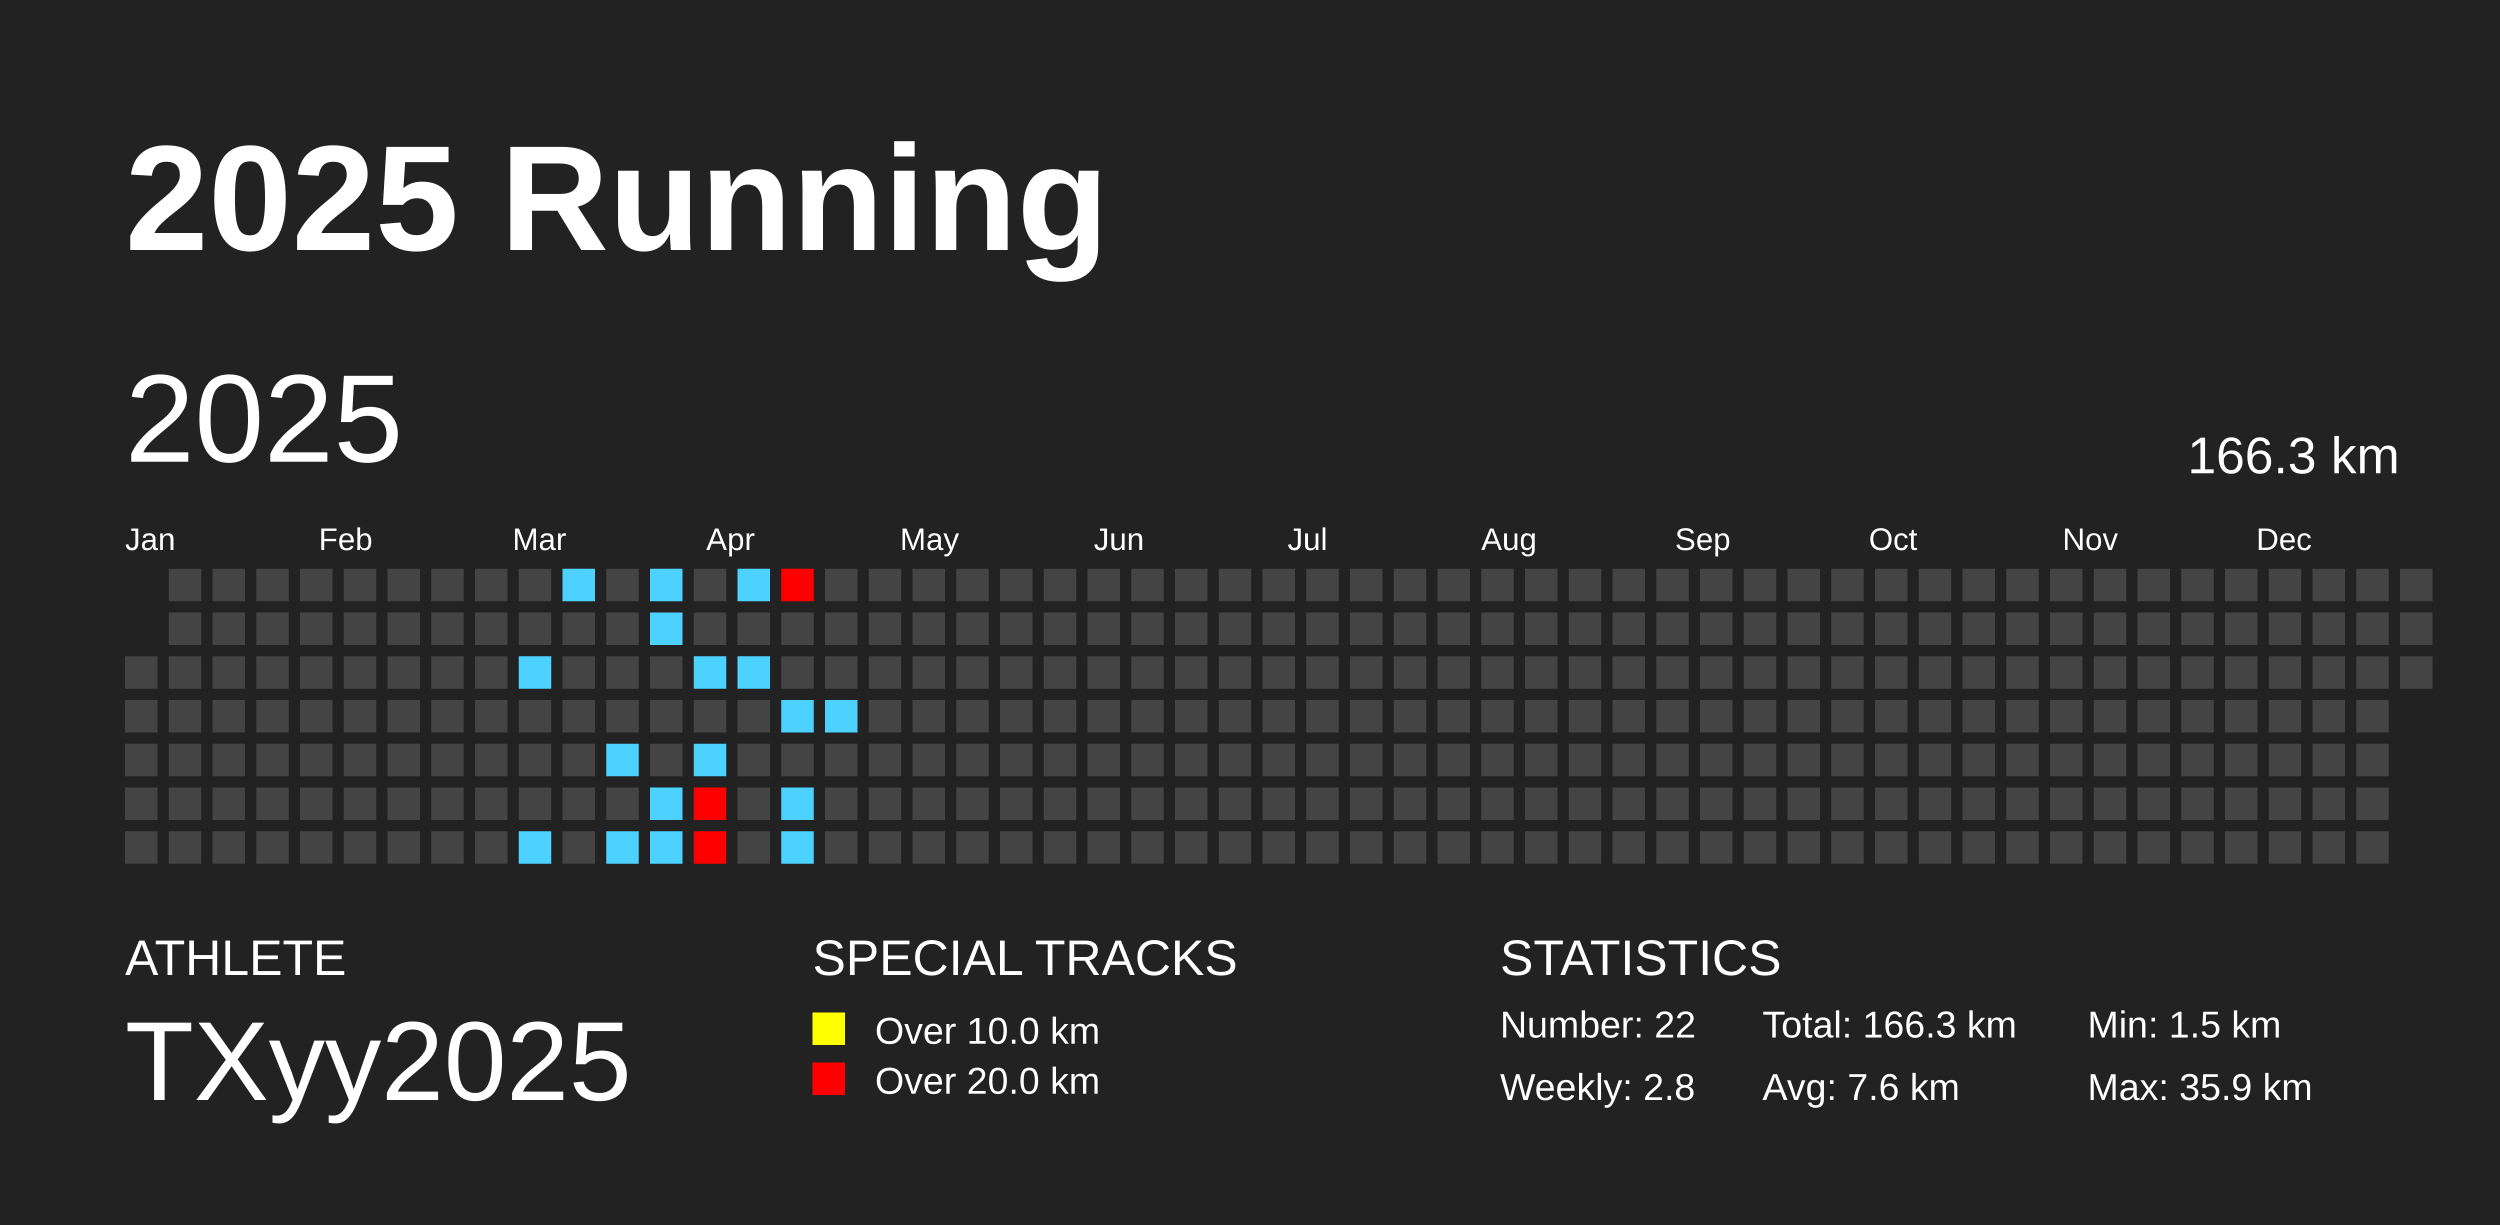
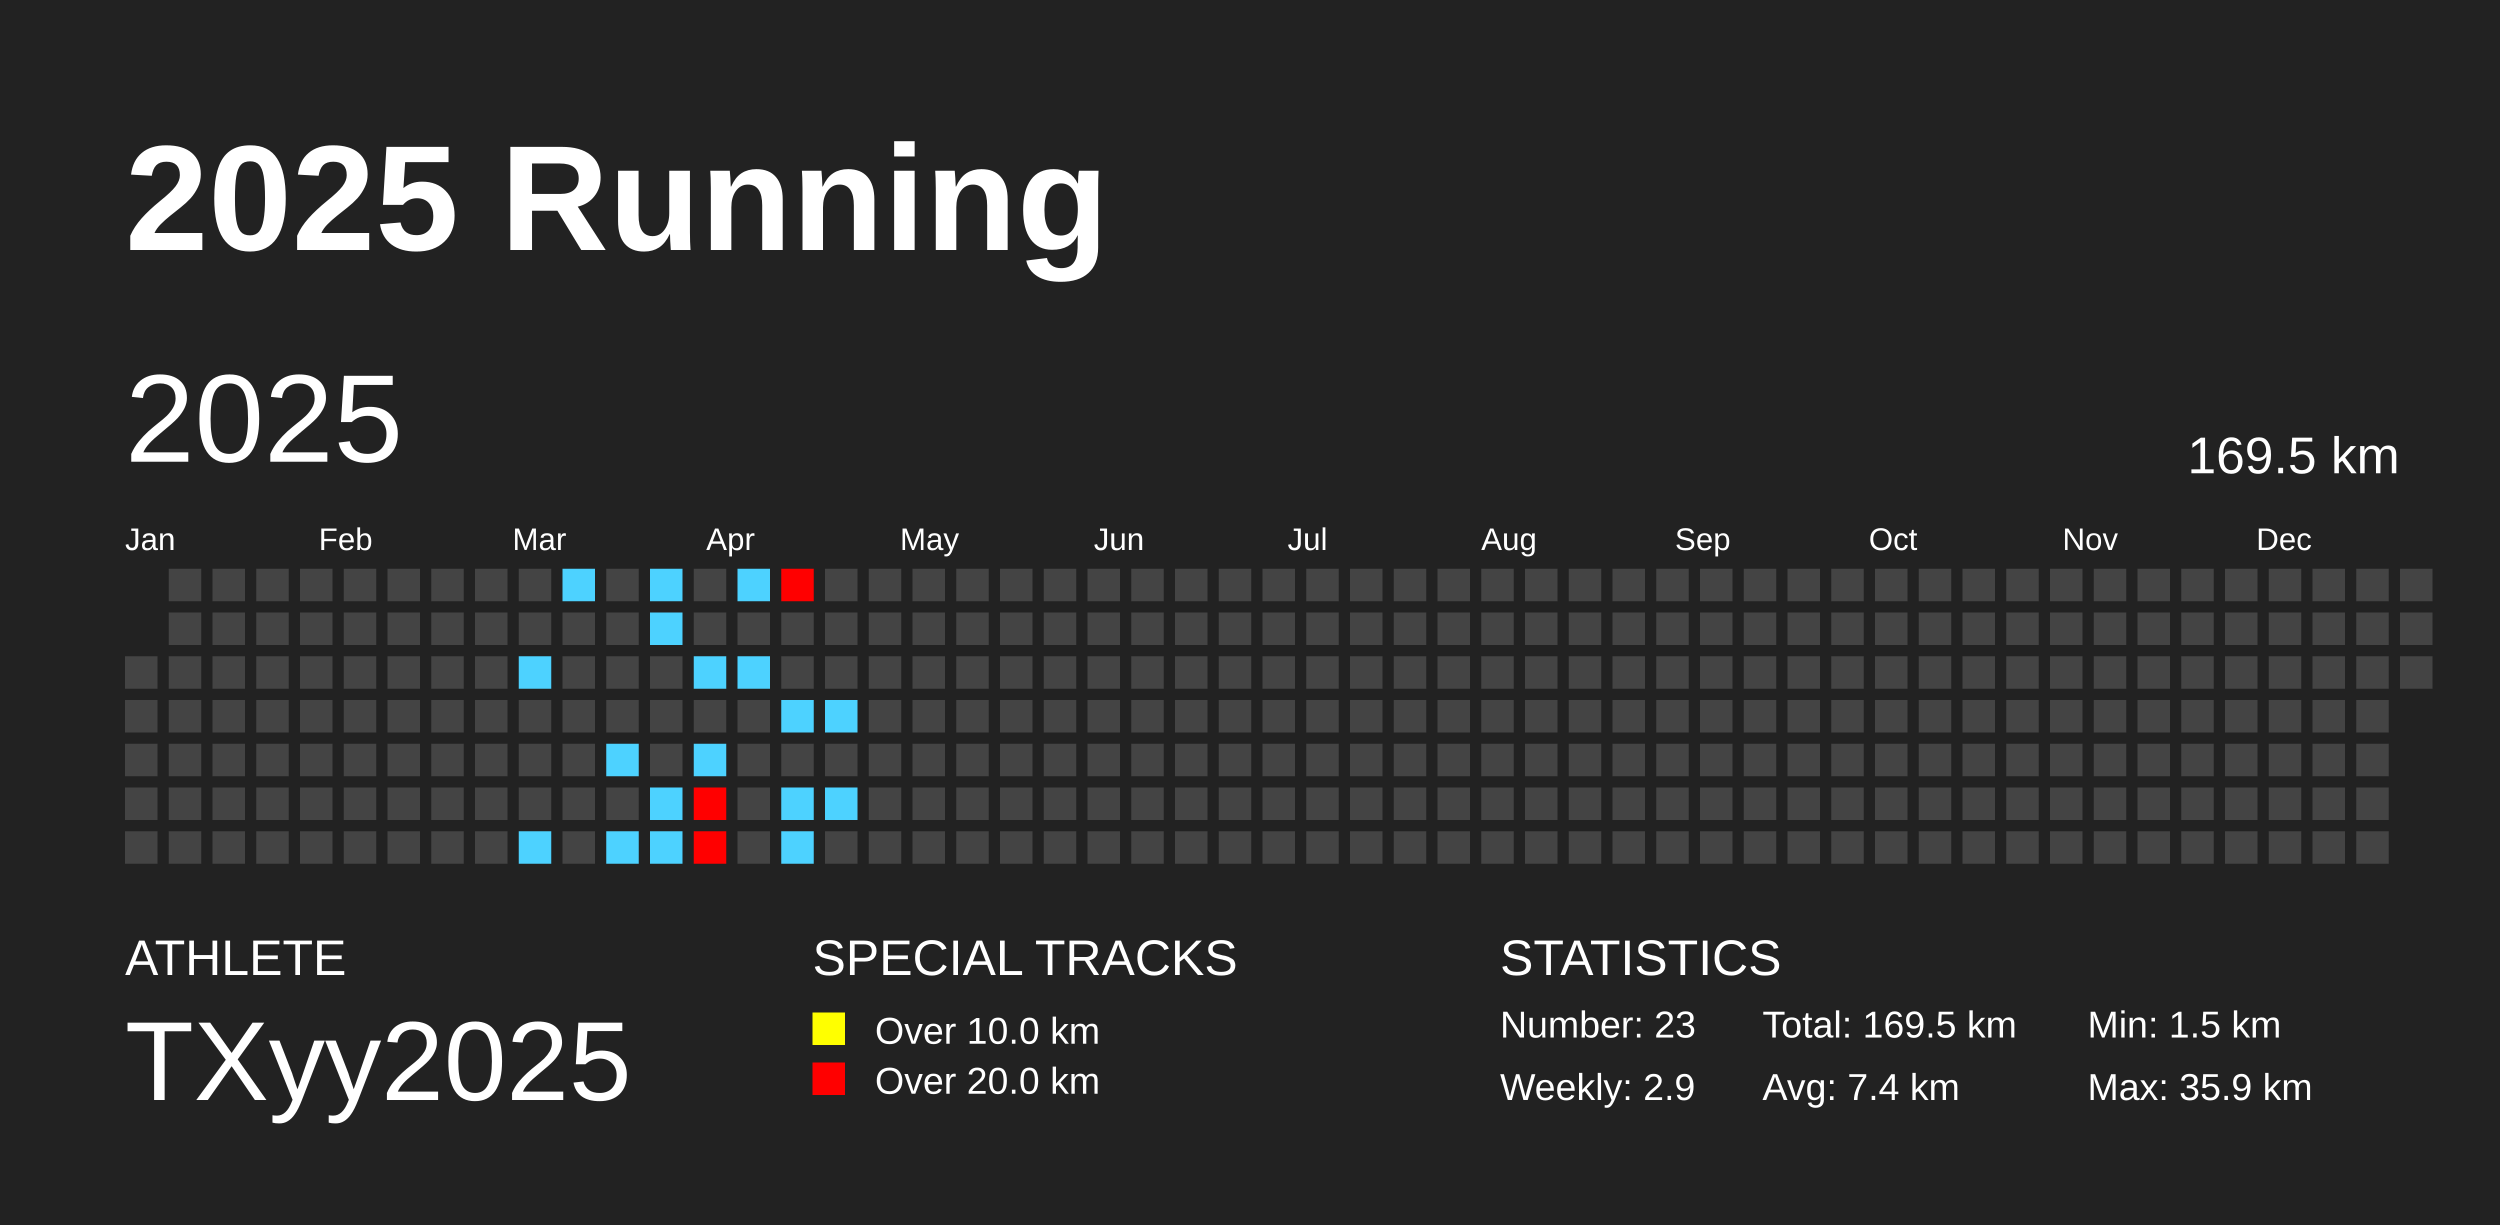
<svg xmlns="http://www.w3.org/2000/svg" baseProfile="full" height="98mm" version="1.1" viewBox="0,0,200,98" width="200mm">
  <defs />
  <rect fill="#222222" height="98" width="200" x="0" y="0" />
  <text fill="#FFFFFF" style="font-size:12px; font-family:Arial; font-weight:bold;" x="10" y="20">2025 Running</text>
  <text fill="#FFFFFF" style="font-size:4px; font-family:Arial" x="10" y="78">ATHLETE</text>
  <text fill="#FFFFFF" style="font-size:9px; font-family:Arial" x="10" y="88">TXyy2025</text>
  <text fill="#FFFFFF" style="font-size:4px; font-family:Arial" x="65" y="78">SPECIAL TRACKS</text>
  <rect fill="yellow" height="2.6" width="2.6" x="65" y="81" />
  <text fill="#FFFFFF" style="font-size:3px; font-family:Arial" x="70" y="83.5">Over 10.0 km</text>
  <rect fill="red" height="2.6" width="2.6" x="65" y="85" />
  <text fill="#FFFFFF" style="font-size:3px; font-family:Arial" x="70" y="87.5">Over 20.0 km</text>
  <text fill="#FFFFFF" style="font-size:4px; font-family:Arial" x="120" y="78">STATISTICS</text>
-   <text fill="#FFFFFF" style="font-size:3px; font-family:Arial" x="120" y="83">Number: 22</text>
-   <text fill="#FFFFFF" style="font-size:3px; font-family:Arial" x="120" y="88">Weekly: 2.8</text>
-   <text fill="#FFFFFF" style="font-size:3px; font-family:Arial" x="141" y="83">Total: 166.3 km</text>
-   <text fill="#FFFFFF" style="font-size:3px; font-family:Arial" x="141" y="88">Avg: 7.6 km</text>
+   <text fill="#FFFFFF" style="font-size:3px; font-family:Arial" x="120" y="83">Number: 23</text>
+   <text fill="#FFFFFF" style="font-size:3px; font-family:Arial" x="120" y="88">Weekly: 2.9</text>
+   <text fill="#FFFFFF" style="font-size:3px; font-family:Arial" x="141" y="83">Total: 169.5 km</text>
+   <text fill="#FFFFFF" style="font-size:3px; font-family:Arial" x="141" y="88">Avg: 7.4 km</text>
  <text fill="#FFFFFF" style="font-size:3px; font-family:Arial" x="167" y="83">Min: 1.5 km</text>
  <text fill="#FFFFFF" style="font-size:3px; font-family:Arial" x="167" y="88">Max: 35.9 km</text>
  <text dominant-baseline="hanging" fill="#FFFFFF" style="font-size:10.0px; font-family:Arial;" x="10" y="30">2025</text>
-   <text dominant-baseline="hanging" fill="#FFFFFF" style="font-size:4.125px; font-family:Arial;" x="175" y="35">166.3 km</text>
+   <text dominant-baseline="hanging" fill="#FFFFFF" style="font-size:4.125px; font-family:Arial;" x="175" y="35">169.5 km</text>
  <text fill="#FFFFFF" style="font-size:2.5px; font-family:Arial" x="10.0" y="44">Jan</text>
  <text fill="#FFFFFF" style="font-size:2.5px; font-family:Arial" x="25.5" y="44">Feb</text>
  <text fill="#FFFFFF" style="font-size:2.5px; font-family:Arial" x="41.0" y="44">Mar</text>
  <text fill="#FFFFFF" style="font-size:2.5px; font-family:Arial" x="56.5" y="44">Apr</text>
  <text fill="#FFFFFF" style="font-size:2.5px; font-family:Arial" x="72.0" y="44">May</text>
  <text fill="#FFFFFF" style="font-size:2.5px; font-family:Arial" x="87.5" y="44">Jun</text>
  <text fill="#FFFFFF" style="font-size:2.5px; font-family:Arial" x="103.0" y="44">Jul</text>
  <text fill="#FFFFFF" style="font-size:2.5px; font-family:Arial" x="118.5" y="44">Aug</text>
  <text fill="#FFFFFF" style="font-size:2.5px; font-family:Arial" x="134.0" y="44">Sep</text>
  <text fill="#FFFFFF" style="font-size:2.5px; font-family:Arial" x="149.5" y="44">Oct</text>
  <text fill="#FFFFFF" style="font-size:2.5px; font-family:Arial" x="165.0" y="44">Nov</text>
  <text fill="#FFFFFF" style="font-size:2.5px; font-family:Arial" x="180.5" y="44">Dec</text>
  <rect fill="#444444" height="2.6" width="2.6" x="10.0" y="52.5" />
  <rect fill="#444444" height="2.6" width="2.6" x="10.0" y="56.0" />
  <rect fill="#444444" height="2.6" width="2.6" x="10.0" y="59.5" />
  <rect fill="#444444" height="2.6" width="2.6" x="10.0" y="63.0" />
  <rect fill="#444444" height="2.6" width="2.6" x="10.0" y="66.5" />
  <rect fill="#444444" height="2.6" width="2.6" x="13.5" y="45.5" />
  <rect fill="#444444" height="2.6" width="2.6" x="13.5" y="49.0" />
  <rect fill="#444444" height="2.6" width="2.6" x="13.5" y="52.5" />
  <rect fill="#444444" height="2.6" width="2.6" x="13.5" y="56.0" />
  <rect fill="#444444" height="2.6" width="2.6" x="13.5" y="59.5" />
  <rect fill="#444444" height="2.6" width="2.6" x="13.5" y="63.0" />
  <rect fill="#444444" height="2.6" width="2.6" x="13.5" y="66.5" />
  <rect fill="#444444" height="2.6" width="2.6" x="17.0" y="45.5" />
  <rect fill="#444444" height="2.6" width="2.6" x="17.0" y="49.0" />
  <rect fill="#444444" height="2.6" width="2.6" x="17.0" y="52.5" />
  <rect fill="#444444" height="2.6" width="2.6" x="17.0" y="56.0" />
  <rect fill="#444444" height="2.6" width="2.6" x="17.0" y="59.5" />
  <rect fill="#444444" height="2.6" width="2.6" x="17.0" y="63.0" />
  <rect fill="#444444" height="2.6" width="2.6" x="17.0" y="66.5" />
  <rect fill="#444444" height="2.6" width="2.6" x="20.5" y="45.5" />
  <rect fill="#444444" height="2.6" width="2.6" x="20.5" y="49.0" />
  <rect fill="#444444" height="2.6" width="2.6" x="20.5" y="52.5" />
  <rect fill="#444444" height="2.6" width="2.6" x="20.5" y="56.0" />
  <rect fill="#444444" height="2.6" width="2.6" x="20.5" y="59.5" />
  <rect fill="#444444" height="2.6" width="2.6" x="20.5" y="63.0" />
  <rect fill="#444444" height="2.6" width="2.6" x="20.5" y="66.5" />
  <rect fill="#444444" height="2.6" width="2.6" x="24.0" y="45.5" />
  <rect fill="#444444" height="2.6" width="2.6" x="24.0" y="49.0" />
  <rect fill="#444444" height="2.6" width="2.6" x="24.0" y="52.5" />
  <rect fill="#444444" height="2.6" width="2.6" x="24.0" y="56.0" />
  <rect fill="#444444" height="2.6" width="2.6" x="24.0" y="59.5" />
  <rect fill="#444444" height="2.6" width="2.6" x="24.0" y="63.0" />
  <rect fill="#444444" height="2.6" width="2.6" x="24.0" y="66.5" />
  <rect fill="#444444" height="2.6" width="2.6" x="27.5" y="45.5" />
  <rect fill="#444444" height="2.6" width="2.6" x="27.5" y="49.0" />
  <rect fill="#444444" height="2.6" width="2.6" x="27.5" y="52.5" />
  <rect fill="#444444" height="2.6" width="2.6" x="27.5" y="56.0" />
  <rect fill="#444444" height="2.6" width="2.6" x="27.5" y="59.5" />
  <rect fill="#444444" height="2.6" width="2.6" x="27.5" y="63.0" />
  <rect fill="#444444" height="2.6" width="2.6" x="27.5" y="66.5" />
  <rect fill="#444444" height="2.6" width="2.6" x="31.0" y="45.5" />
  <rect fill="#444444" height="2.6" width="2.6" x="31.0" y="49.0" />
  <rect fill="#444444" height="2.6" width="2.6" x="31.0" y="52.5" />
  <rect fill="#444444" height="2.6" width="2.6" x="31.0" y="56.0" />
  <rect fill="#444444" height="2.6" width="2.6" x="31.0" y="59.5" />
  <rect fill="#444444" height="2.6" width="2.6" x="31.0" y="63.0" />
  <rect fill="#444444" height="2.6" width="2.6" x="31.0" y="66.5" />
  <rect fill="#444444" height="2.6" width="2.6" x="34.5" y="45.5" />
  <rect fill="#444444" height="2.6" width="2.6" x="34.5" y="49.0" />
  <rect fill="#444444" height="2.6" width="2.6" x="34.5" y="52.5" />
  <rect fill="#444444" height="2.6" width="2.6" x="34.5" y="56.0" />
  <rect fill="#444444" height="2.6" width="2.6" x="34.5" y="59.5" />
  <rect fill="#444444" height="2.6" width="2.6" x="34.5" y="63.0" />
  <rect fill="#444444" height="2.6" width="2.6" x="34.5" y="66.5" />
  <rect fill="#444444" height="2.6" width="2.6" x="38.0" y="45.5" />
  <rect fill="#444444" height="2.6" width="2.6" x="38.0" y="49.0" />
  <rect fill="#444444" height="2.6" width="2.6" x="38.0" y="52.5" />
  <rect fill="#444444" height="2.6" width="2.6" x="38.0" y="56.0" />
  <rect fill="#444444" height="2.6" width="2.6" x="38.0" y="59.5" />
  <rect fill="#444444" height="2.6" width="2.6" x="38.0" y="63.0" />
  <rect fill="#444444" height="2.6" width="2.6" x="38.0" y="66.5" />
  <rect fill="#444444" height="2.6" width="2.6" x="41.5" y="45.5" />
  <rect fill="#444444" height="2.6" width="2.6" x="41.5" y="49.0" />
  <rect fill="#4dd2ff" height="2.6" width="2.6" x="41.5" y="52.5" />
  <rect fill="#444444" height="2.6" width="2.6" x="41.5" y="56.0" />
  <rect fill="#444444" height="2.6" width="2.6" x="41.5" y="59.5" />
  <rect fill="#444444" height="2.6" width="2.6" x="41.5" y="63.0" />
  <rect fill="#4dd2ff" height="2.6" width="2.6" x="41.5" y="66.5" />
  <rect fill="#4dd2ff" height="2.6" width="2.6" x="45.0" y="45.5" />
  <rect fill="#444444" height="2.6" width="2.6" x="45.0" y="49.0" />
  <rect fill="#444444" height="2.6" width="2.6" x="45.0" y="52.5" />
  <rect fill="#444444" height="2.6" width="2.6" x="45.0" y="56.0" />
  <rect fill="#444444" height="2.6" width="2.6" x="45.0" y="59.5" />
  <rect fill="#444444" height="2.6" width="2.6" x="45.0" y="63.0" />
  <rect fill="#444444" height="2.6" width="2.6" x="45.0" y="66.5" />
  <rect fill="#444444" height="2.6" width="2.6" x="48.5" y="45.5" />
  <rect fill="#444444" height="2.6" width="2.6" x="48.5" y="49.0" />
  <rect fill="#444444" height="2.6" width="2.6" x="48.5" y="52.5" />
  <rect fill="#444444" height="2.6" width="2.6" x="48.5" y="56.0" />
  <rect fill="#4dd2ff" height="2.6" width="2.6" x="48.5" y="59.5" />
  <rect fill="#444444" height="2.6" width="2.6" x="48.5" y="63.0" />
  <rect fill="#4dd2ff" height="2.6" width="2.6" x="48.5" y="66.5" />
  <rect fill="#4dd2ff" height="2.6" width="2.6" x="52.0" y="45.5" />
  <rect fill="#4dd2ff" height="2.6" width="2.6" x="52.0" y="49.0" />
  <rect fill="#444444" height="2.6" width="2.6" x="52.0" y="52.5" />
  <rect fill="#444444" height="2.6" width="2.6" x="52.0" y="56.0" />
  <rect fill="#444444" height="2.6" width="2.6" x="52.0" y="59.5" />
  <rect fill="#4dd2ff" height="2.6" width="2.6" x="52.0" y="63.0" />
  <rect fill="#4dd2ff" height="2.6" width="2.6" x="52.0" y="66.5" />
  <rect fill="#444444" height="2.6" width="2.6" x="55.5" y="45.5" />
  <rect fill="#444444" height="2.6" width="2.6" x="55.5" y="49.0" />
  <rect fill="#4dd2ff" height="2.6" width="2.6" x="55.5" y="52.5" />
  <rect fill="#444444" height="2.6" width="2.6" x="55.5" y="56.0" />
  <rect fill="#4dd2ff" height="2.6" width="2.6" x="55.5" y="59.5" />
  <rect fill="red" height="2.6" width="2.6" x="55.5" y="63.0" />
  <rect fill="red" height="2.6" width="2.6" x="55.5" y="66.5" />
  <rect fill="#4dd2ff" height="2.6" width="2.6" x="59.0" y="45.5" />
  <rect fill="#444444" height="2.6" width="2.6" x="59.0" y="49.0" />
  <rect fill="#4dd2ff" height="2.6" width="2.6" x="59.0" y="52.5" />
  <rect fill="#444444" height="2.6" width="2.6" x="59.0" y="56.0" />
  <rect fill="#444444" height="2.6" width="2.6" x="59.0" y="59.5" />
  <rect fill="#444444" height="2.6" width="2.6" x="59.0" y="63.0" />
  <rect fill="#444444" height="2.6" width="2.6" x="59.0" y="66.5" />
  <rect fill="red" height="2.6" width="2.6" x="62.5" y="45.5" />
  <rect fill="#444444" height="2.6" width="2.6" x="62.5" y="49.0" />
  <rect fill="#444444" height="2.6" width="2.6" x="62.5" y="52.5" />
  <rect fill="#4dd2ff" height="2.6" width="2.6" x="62.5" y="56.0" />
  <rect fill="#444444" height="2.6" width="2.6" x="62.5" y="59.5" />
  <rect fill="#4dd2ff" height="2.6" width="2.6" x="62.5" y="63.0" />
  <rect fill="#4dd2ff" height="2.6" width="2.6" x="62.5" y="66.5" />
  <rect fill="#444444" height="2.6" width="2.6" x="66.0" y="45.5" />
  <rect fill="#444444" height="2.6" width="2.6" x="66.0" y="49.0" />
  <rect fill="#444444" height="2.6" width="2.6" x="66.0" y="52.5" />
  <rect fill="#4dd2ff" height="2.6" width="2.6" x="66.0" y="56.0" />
  <rect fill="#444444" height="2.6" width="2.6" x="66.0" y="59.5" />
-   <rect fill="#444444" height="2.6" width="2.6" x="66.0" y="63.0" />
+   <rect fill="#4dd2ff" height="2.6" width="2.6" x="66.0" y="63.0" />
  <rect fill="#444444" height="2.6" width="2.6" x="66.0" y="66.5" />
  <rect fill="#444444" height="2.6" width="2.6" x="69.5" y="45.5" />
  <rect fill="#444444" height="2.6" width="2.6" x="69.5" y="49.0" />
  <rect fill="#444444" height="2.6" width="2.6" x="69.5" y="52.5" />
  <rect fill="#444444" height="2.6" width="2.6" x="69.5" y="56.0" />
  <rect fill="#444444" height="2.6" width="2.6" x="69.5" y="59.5" />
  <rect fill="#444444" height="2.6" width="2.6" x="69.5" y="63.0" />
  <rect fill="#444444" height="2.6" width="2.6" x="69.5" y="66.5" />
  <rect fill="#444444" height="2.6" width="2.6" x="73.0" y="45.5" />
  <rect fill="#444444" height="2.6" width="2.6" x="73.0" y="49.0" />
  <rect fill="#444444" height="2.6" width="2.6" x="73.0" y="52.5" />
  <rect fill="#444444" height="2.6" width="2.6" x="73.0" y="56.0" />
  <rect fill="#444444" height="2.6" width="2.6" x="73.0" y="59.5" />
  <rect fill="#444444" height="2.6" width="2.6" x="73.0" y="63.0" />
  <rect fill="#444444" height="2.6" width="2.6" x="73.0" y="66.5" />
  <rect fill="#444444" height="2.6" width="2.6" x="76.5" y="45.5" />
  <rect fill="#444444" height="2.6" width="2.6" x="76.5" y="49.0" />
  <rect fill="#444444" height="2.6" width="2.6" x="76.5" y="52.5" />
  <rect fill="#444444" height="2.6" width="2.6" x="76.5" y="56.0" />
  <rect fill="#444444" height="2.6" width="2.6" x="76.5" y="59.5" />
  <rect fill="#444444" height="2.6" width="2.6" x="76.5" y="63.0" />
  <rect fill="#444444" height="2.6" width="2.6" x="76.5" y="66.5" />
  <rect fill="#444444" height="2.6" width="2.6" x="80.0" y="45.5" />
  <rect fill="#444444" height="2.6" width="2.6" x="80.0" y="49.0" />
  <rect fill="#444444" height="2.6" width="2.6" x="80.0" y="52.5" />
  <rect fill="#444444" height="2.6" width="2.6" x="80.0" y="56.0" />
  <rect fill="#444444" height="2.6" width="2.6" x="80.0" y="59.5" />
  <rect fill="#444444" height="2.6" width="2.6" x="80.0" y="63.0" />
  <rect fill="#444444" height="2.6" width="2.6" x="80.0" y="66.5" />
  <rect fill="#444444" height="2.6" width="2.6" x="83.5" y="45.5" />
  <rect fill="#444444" height="2.6" width="2.6" x="83.5" y="49.0" />
  <rect fill="#444444" height="2.6" width="2.6" x="83.5" y="52.5" />
  <rect fill="#444444" height="2.6" width="2.6" x="83.5" y="56.0" />
  <rect fill="#444444" height="2.6" width="2.6" x="83.5" y="59.5" />
  <rect fill="#444444" height="2.6" width="2.6" x="83.5" y="63.0" />
  <rect fill="#444444" height="2.6" width="2.6" x="83.5" y="66.5" />
  <rect fill="#444444" height="2.6" width="2.6" x="87.0" y="45.5" />
  <rect fill="#444444" height="2.6" width="2.6" x="87.0" y="49.0" />
  <rect fill="#444444" height="2.6" width="2.6" x="87.0" y="52.5" />
  <rect fill="#444444" height="2.6" width="2.6" x="87.0" y="56.0" />
  <rect fill="#444444" height="2.6" width="2.6" x="87.0" y="59.5" />
  <rect fill="#444444" height="2.6" width="2.6" x="87.0" y="63.0" />
  <rect fill="#444444" height="2.6" width="2.6" x="87.0" y="66.5" />
  <rect fill="#444444" height="2.6" width="2.6" x="90.5" y="45.5" />
  <rect fill="#444444" height="2.6" width="2.6" x="90.5" y="49.0" />
  <rect fill="#444444" height="2.6" width="2.6" x="90.5" y="52.5" />
  <rect fill="#444444" height="2.6" width="2.6" x="90.5" y="56.0" />
  <rect fill="#444444" height="2.6" width="2.6" x="90.5" y="59.5" />
  <rect fill="#444444" height="2.6" width="2.6" x="90.5" y="63.0" />
  <rect fill="#444444" height="2.6" width="2.6" x="90.5" y="66.5" />
  <rect fill="#444444" height="2.6" width="2.6" x="94.0" y="45.5" />
  <rect fill="#444444" height="2.6" width="2.6" x="94.0" y="49.0" />
  <rect fill="#444444" height="2.6" width="2.6" x="94.0" y="52.5" />
  <rect fill="#444444" height="2.6" width="2.6" x="94.0" y="56.0" />
  <rect fill="#444444" height="2.6" width="2.6" x="94.0" y="59.5" />
  <rect fill="#444444" height="2.6" width="2.6" x="94.0" y="63.0" />
  <rect fill="#444444" height="2.6" width="2.6" x="94.0" y="66.5" />
  <rect fill="#444444" height="2.6" width="2.6" x="97.5" y="45.5" />
  <rect fill="#444444" height="2.6" width="2.6" x="97.5" y="49.0" />
  <rect fill="#444444" height="2.6" width="2.6" x="97.5" y="52.5" />
  <rect fill="#444444" height="2.6" width="2.6" x="97.5" y="56.0" />
  <rect fill="#444444" height="2.6" width="2.6" x="97.5" y="59.5" />
  <rect fill="#444444" height="2.6" width="2.6" x="97.5" y="63.0" />
  <rect fill="#444444" height="2.6" width="2.6" x="97.5" y="66.5" />
  <rect fill="#444444" height="2.6" width="2.6" x="101.0" y="45.5" />
  <rect fill="#444444" height="2.6" width="2.6" x="101.0" y="49.0" />
  <rect fill="#444444" height="2.6" width="2.6" x="101.0" y="52.5" />
  <rect fill="#444444" height="2.6" width="2.6" x="101.0" y="56.0" />
  <rect fill="#444444" height="2.6" width="2.6" x="101.0" y="59.5" />
  <rect fill="#444444" height="2.6" width="2.6" x="101.0" y="63.0" />
  <rect fill="#444444" height="2.6" width="2.6" x="101.0" y="66.5" />
  <rect fill="#444444" height="2.6" width="2.6" x="104.5" y="45.5" />
  <rect fill="#444444" height="2.6" width="2.6" x="104.5" y="49.0" />
  <rect fill="#444444" height="2.6" width="2.6" x="104.5" y="52.5" />
  <rect fill="#444444" height="2.6" width="2.6" x="104.5" y="56.0" />
  <rect fill="#444444" height="2.6" width="2.6" x="104.5" y="59.5" />
  <rect fill="#444444" height="2.6" width="2.6" x="104.5" y="63.0" />
  <rect fill="#444444" height="2.6" width="2.6" x="104.5" y="66.5" />
  <rect fill="#444444" height="2.6" width="2.6" x="108.0" y="45.5" />
  <rect fill="#444444" height="2.6" width="2.6" x="108.0" y="49.0" />
  <rect fill="#444444" height="2.6" width="2.6" x="108.0" y="52.5" />
  <rect fill="#444444" height="2.6" width="2.6" x="108.0" y="56.0" />
  <rect fill="#444444" height="2.6" width="2.6" x="108.0" y="59.5" />
  <rect fill="#444444" height="2.6" width="2.6" x="108.0" y="63.0" />
  <rect fill="#444444" height="2.6" width="2.6" x="108.0" y="66.5" />
  <rect fill="#444444" height="2.6" width="2.6" x="111.5" y="45.5" />
  <rect fill="#444444" height="2.6" width="2.6" x="111.5" y="49.0" />
  <rect fill="#444444" height="2.6" width="2.6" x="111.5" y="52.5" />
  <rect fill="#444444" height="2.6" width="2.6" x="111.5" y="56.0" />
  <rect fill="#444444" height="2.6" width="2.6" x="111.5" y="59.5" />
  <rect fill="#444444" height="2.6" width="2.6" x="111.5" y="63.0" />
  <rect fill="#444444" height="2.6" width="2.6" x="111.5" y="66.5" />
  <rect fill="#444444" height="2.6" width="2.6" x="115.0" y="45.5" />
  <rect fill="#444444" height="2.6" width="2.6" x="115.0" y="49.0" />
  <rect fill="#444444" height="2.6" width="2.6" x="115.0" y="52.5" />
  <rect fill="#444444" height="2.6" width="2.6" x="115.0" y="56.0" />
  <rect fill="#444444" height="2.6" width="2.6" x="115.0" y="59.5" />
  <rect fill="#444444" height="2.6" width="2.6" x="115.0" y="63.0" />
  <rect fill="#444444" height="2.6" width="2.6" x="115.0" y="66.5" />
  <rect fill="#444444" height="2.6" width="2.6" x="118.5" y="45.5" />
  <rect fill="#444444" height="2.6" width="2.6" x="118.5" y="49.0" />
  <rect fill="#444444" height="2.6" width="2.6" x="118.5" y="52.5" />
  <rect fill="#444444" height="2.6" width="2.6" x="118.5" y="56.0" />
  <rect fill="#444444" height="2.6" width="2.6" x="118.5" y="59.5" />
  <rect fill="#444444" height="2.6" width="2.6" x="118.5" y="63.0" />
  <rect fill="#444444" height="2.6" width="2.6" x="118.5" y="66.5" />
  <rect fill="#444444" height="2.6" width="2.6" x="122.0" y="45.5" />
  <rect fill="#444444" height="2.6" width="2.6" x="122.0" y="49.0" />
  <rect fill="#444444" height="2.6" width="2.6" x="122.0" y="52.5" />
  <rect fill="#444444" height="2.6" width="2.6" x="122.0" y="56.0" />
  <rect fill="#444444" height="2.6" width="2.6" x="122.0" y="59.5" />
  <rect fill="#444444" height="2.6" width="2.6" x="122.0" y="63.0" />
  <rect fill="#444444" height="2.6" width="2.6" x="122.0" y="66.5" />
  <rect fill="#444444" height="2.6" width="2.6" x="125.5" y="45.5" />
  <rect fill="#444444" height="2.6" width="2.6" x="125.5" y="49.0" />
  <rect fill="#444444" height="2.6" width="2.6" x="125.5" y="52.5" />
  <rect fill="#444444" height="2.6" width="2.6" x="125.5" y="56.0" />
  <rect fill="#444444" height="2.6" width="2.6" x="125.5" y="59.5" />
  <rect fill="#444444" height="2.6" width="2.6" x="125.5" y="63.0" />
  <rect fill="#444444" height="2.6" width="2.6" x="125.5" y="66.5" />
  <rect fill="#444444" height="2.6" width="2.6" x="129.0" y="45.5" />
  <rect fill="#444444" height="2.6" width="2.6" x="129.0" y="49.0" />
  <rect fill="#444444" height="2.6" width="2.6" x="129.0" y="52.5" />
  <rect fill="#444444" height="2.6" width="2.6" x="129.0" y="56.0" />
  <rect fill="#444444" height="2.6" width="2.6" x="129.0" y="59.5" />
  <rect fill="#444444" height="2.6" width="2.6" x="129.0" y="63.0" />
  <rect fill="#444444" height="2.6" width="2.6" x="129.0" y="66.5" />
  <rect fill="#444444" height="2.6" width="2.6" x="132.5" y="45.5" />
  <rect fill="#444444" height="2.6" width="2.6" x="132.5" y="49.0" />
  <rect fill="#444444" height="2.6" width="2.6" x="132.5" y="52.5" />
  <rect fill="#444444" height="2.6" width="2.6" x="132.5" y="56.0" />
  <rect fill="#444444" height="2.6" width="2.6" x="132.5" y="59.5" />
  <rect fill="#444444" height="2.6" width="2.6" x="132.5" y="63.0" />
  <rect fill="#444444" height="2.6" width="2.6" x="132.5" y="66.5" />
  <rect fill="#444444" height="2.6" width="2.6" x="136.0" y="45.5" />
  <rect fill="#444444" height="2.6" width="2.6" x="136.0" y="49.0" />
  <rect fill="#444444" height="2.6" width="2.6" x="136.0" y="52.5" />
  <rect fill="#444444" height="2.6" width="2.6" x="136.0" y="56.0" />
  <rect fill="#444444" height="2.6" width="2.6" x="136.0" y="59.5" />
  <rect fill="#444444" height="2.6" width="2.6" x="136.0" y="63.0" />
  <rect fill="#444444" height="2.6" width="2.6" x="136.0" y="66.5" />
  <rect fill="#444444" height="2.6" width="2.6" x="139.5" y="45.5" />
  <rect fill="#444444" height="2.6" width="2.6" x="139.5" y="49.0" />
  <rect fill="#444444" height="2.6" width="2.6" x="139.5" y="52.5" />
  <rect fill="#444444" height="2.6" width="2.6" x="139.5" y="56.0" />
  <rect fill="#444444" height="2.6" width="2.6" x="139.5" y="59.5" />
  <rect fill="#444444" height="2.6" width="2.6" x="139.5" y="63.0" />
  <rect fill="#444444" height="2.6" width="2.6" x="139.5" y="66.5" />
  <rect fill="#444444" height="2.6" width="2.6" x="143.0" y="45.5" />
  <rect fill="#444444" height="2.6" width="2.6" x="143.0" y="49.0" />
  <rect fill="#444444" height="2.6" width="2.6" x="143.0" y="52.5" />
  <rect fill="#444444" height="2.6" width="2.6" x="143.0" y="56.0" />
  <rect fill="#444444" height="2.6" width="2.6" x="143.0" y="59.5" />
  <rect fill="#444444" height="2.6" width="2.6" x="143.0" y="63.0" />
  <rect fill="#444444" height="2.6" width="2.6" x="143.0" y="66.5" />
  <rect fill="#444444" height="2.6" width="2.6" x="146.5" y="45.5" />
  <rect fill="#444444" height="2.6" width="2.6" x="146.5" y="49.0" />
  <rect fill="#444444" height="2.6" width="2.6" x="146.5" y="52.5" />
  <rect fill="#444444" height="2.6" width="2.6" x="146.5" y="56.0" />
  <rect fill="#444444" height="2.6" width="2.6" x="146.5" y="59.5" />
  <rect fill="#444444" height="2.6" width="2.6" x="146.5" y="63.0" />
  <rect fill="#444444" height="2.6" width="2.6" x="146.5" y="66.5" />
  <rect fill="#444444" height="2.6" width="2.6" x="150.0" y="45.5" />
  <rect fill="#444444" height="2.6" width="2.6" x="150.0" y="49.0" />
  <rect fill="#444444" height="2.6" width="2.6" x="150.0" y="52.5" />
  <rect fill="#444444" height="2.6" width="2.6" x="150.0" y="56.0" />
  <rect fill="#444444" height="2.6" width="2.6" x="150.0" y="59.5" />
  <rect fill="#444444" height="2.6" width="2.6" x="150.0" y="63.0" />
  <rect fill="#444444" height="2.6" width="2.6" x="150.0" y="66.5" />
  <rect fill="#444444" height="2.6" width="2.6" x="153.5" y="45.5" />
  <rect fill="#444444" height="2.6" width="2.6" x="153.5" y="49.0" />
  <rect fill="#444444" height="2.6" width="2.6" x="153.5" y="52.5" />
  <rect fill="#444444" height="2.6" width="2.6" x="153.5" y="56.0" />
  <rect fill="#444444" height="2.6" width="2.6" x="153.5" y="59.5" />
  <rect fill="#444444" height="2.6" width="2.6" x="153.5" y="63.0" />
  <rect fill="#444444" height="2.6" width="2.6" x="153.5" y="66.5" />
  <rect fill="#444444" height="2.6" width="2.6" x="157.0" y="45.5" />
  <rect fill="#444444" height="2.6" width="2.6" x="157.0" y="49.0" />
  <rect fill="#444444" height="2.6" width="2.6" x="157.0" y="52.5" />
  <rect fill="#444444" height="2.6" width="2.6" x="157.0" y="56.0" />
  <rect fill="#444444" height="2.6" width="2.6" x="157.0" y="59.5" />
  <rect fill="#444444" height="2.6" width="2.6" x="157.0" y="63.0" />
  <rect fill="#444444" height="2.6" width="2.6" x="157.0" y="66.5" />
  <rect fill="#444444" height="2.6" width="2.6" x="160.5" y="45.5" />
  <rect fill="#444444" height="2.6" width="2.6" x="160.5" y="49.0" />
  <rect fill="#444444" height="2.6" width="2.6" x="160.5" y="52.5" />
  <rect fill="#444444" height="2.6" width="2.6" x="160.5" y="56.0" />
  <rect fill="#444444" height="2.6" width="2.6" x="160.5" y="59.5" />
  <rect fill="#444444" height="2.6" width="2.6" x="160.5" y="63.0" />
  <rect fill="#444444" height="2.6" width="2.6" x="160.5" y="66.5" />
  <rect fill="#444444" height="2.6" width="2.6" x="164.0" y="45.5" />
  <rect fill="#444444" height="2.6" width="2.6" x="164.0" y="49.0" />
  <rect fill="#444444" height="2.6" width="2.6" x="164.0" y="52.5" />
  <rect fill="#444444" height="2.6" width="2.6" x="164.0" y="56.0" />
  <rect fill="#444444" height="2.6" width="2.6" x="164.0" y="59.5" />
  <rect fill="#444444" height="2.6" width="2.6" x="164.0" y="63.0" />
  <rect fill="#444444" height="2.6" width="2.6" x="164.0" y="66.5" />
  <rect fill="#444444" height="2.6" width="2.6" x="167.5" y="45.5" />
  <rect fill="#444444" height="2.6" width="2.6" x="167.5" y="49.0" />
  <rect fill="#444444" height="2.6" width="2.6" x="167.5" y="52.5" />
  <rect fill="#444444" height="2.6" width="2.6" x="167.5" y="56.0" />
  <rect fill="#444444" height="2.6" width="2.6" x="167.5" y="59.5" />
  <rect fill="#444444" height="2.6" width="2.6" x="167.5" y="63.0" />
  <rect fill="#444444" height="2.6" width="2.6" x="167.5" y="66.5" />
  <rect fill="#444444" height="2.6" width="2.6" x="171.0" y="45.5" />
  <rect fill="#444444" height="2.6" width="2.6" x="171.0" y="49.0" />
  <rect fill="#444444" height="2.6" width="2.6" x="171.0" y="52.5" />
  <rect fill="#444444" height="2.6" width="2.6" x="171.0" y="56.0" />
  <rect fill="#444444" height="2.6" width="2.6" x="171.0" y="59.5" />
  <rect fill="#444444" height="2.6" width="2.6" x="171.0" y="63.0" />
  <rect fill="#444444" height="2.6" width="2.6" x="171.0" y="66.5" />
  <rect fill="#444444" height="2.6" width="2.6" x="174.5" y="45.5" />
  <rect fill="#444444" height="2.6" width="2.6" x="174.5" y="49.0" />
  <rect fill="#444444" height="2.6" width="2.6" x="174.5" y="52.5" />
  <rect fill="#444444" height="2.6" width="2.6" x="174.5" y="56.0" />
  <rect fill="#444444" height="2.6" width="2.6" x="174.5" y="59.5" />
  <rect fill="#444444" height="2.6" width="2.6" x="174.5" y="63.0" />
  <rect fill="#444444" height="2.6" width="2.6" x="174.5" y="66.5" />
  <rect fill="#444444" height="2.6" width="2.6" x="178.0" y="45.5" />
  <rect fill="#444444" height="2.6" width="2.6" x="178.0" y="49.0" />
  <rect fill="#444444" height="2.6" width="2.6" x="178.0" y="52.5" />
  <rect fill="#444444" height="2.6" width="2.6" x="178.0" y="56.0" />
  <rect fill="#444444" height="2.6" width="2.6" x="178.0" y="59.5" />
  <rect fill="#444444" height="2.6" width="2.6" x="178.0" y="63.0" />
  <rect fill="#444444" height="2.6" width="2.6" x="178.0" y="66.5" />
  <rect fill="#444444" height="2.6" width="2.6" x="181.5" y="45.5" />
  <rect fill="#444444" height="2.6" width="2.6" x="181.5" y="49.0" />
  <rect fill="#444444" height="2.6" width="2.6" x="181.5" y="52.5" />
  <rect fill="#444444" height="2.6" width="2.6" x="181.5" y="56.0" />
  <rect fill="#444444" height="2.6" width="2.6" x="181.5" y="59.5" />
  <rect fill="#444444" height="2.6" width="2.6" x="181.5" y="63.0" />
  <rect fill="#444444" height="2.6" width="2.6" x="181.5" y="66.5" />
  <rect fill="#444444" height="2.6" width="2.6" x="185.0" y="45.5" />
  <rect fill="#444444" height="2.6" width="2.6" x="185.0" y="49.0" />
  <rect fill="#444444" height="2.6" width="2.6" x="185.0" y="52.5" />
  <rect fill="#444444" height="2.6" width="2.6" x="185.0" y="56.0" />
  <rect fill="#444444" height="2.6" width="2.6" x="185.0" y="59.5" />
  <rect fill="#444444" height="2.6" width="2.6" x="185.0" y="63.0" />
  <rect fill="#444444" height="2.6" width="2.6" x="185.0" y="66.5" />
  <rect fill="#444444" height="2.6" width="2.6" x="188.5" y="45.5" />
  <rect fill="#444444" height="2.6" width="2.6" x="188.5" y="49.0" />
  <rect fill="#444444" height="2.6" width="2.6" x="188.5" y="52.5" />
  <rect fill="#444444" height="2.6" width="2.6" x="188.5" y="56.0" />
  <rect fill="#444444" height="2.6" width="2.6" x="188.5" y="59.5" />
  <rect fill="#444444" height="2.6" width="2.6" x="188.5" y="63.0" />
  <rect fill="#444444" height="2.6" width="2.6" x="188.5" y="66.5" />
  <rect fill="#444444" height="2.6" width="2.6" x="192.0" y="45.5" />
  <rect fill="#444444" height="2.6" width="2.6" x="192.0" y="49.0" />
  <rect fill="#444444" height="2.6" width="2.6" x="192.0" y="52.5" />
</svg>
